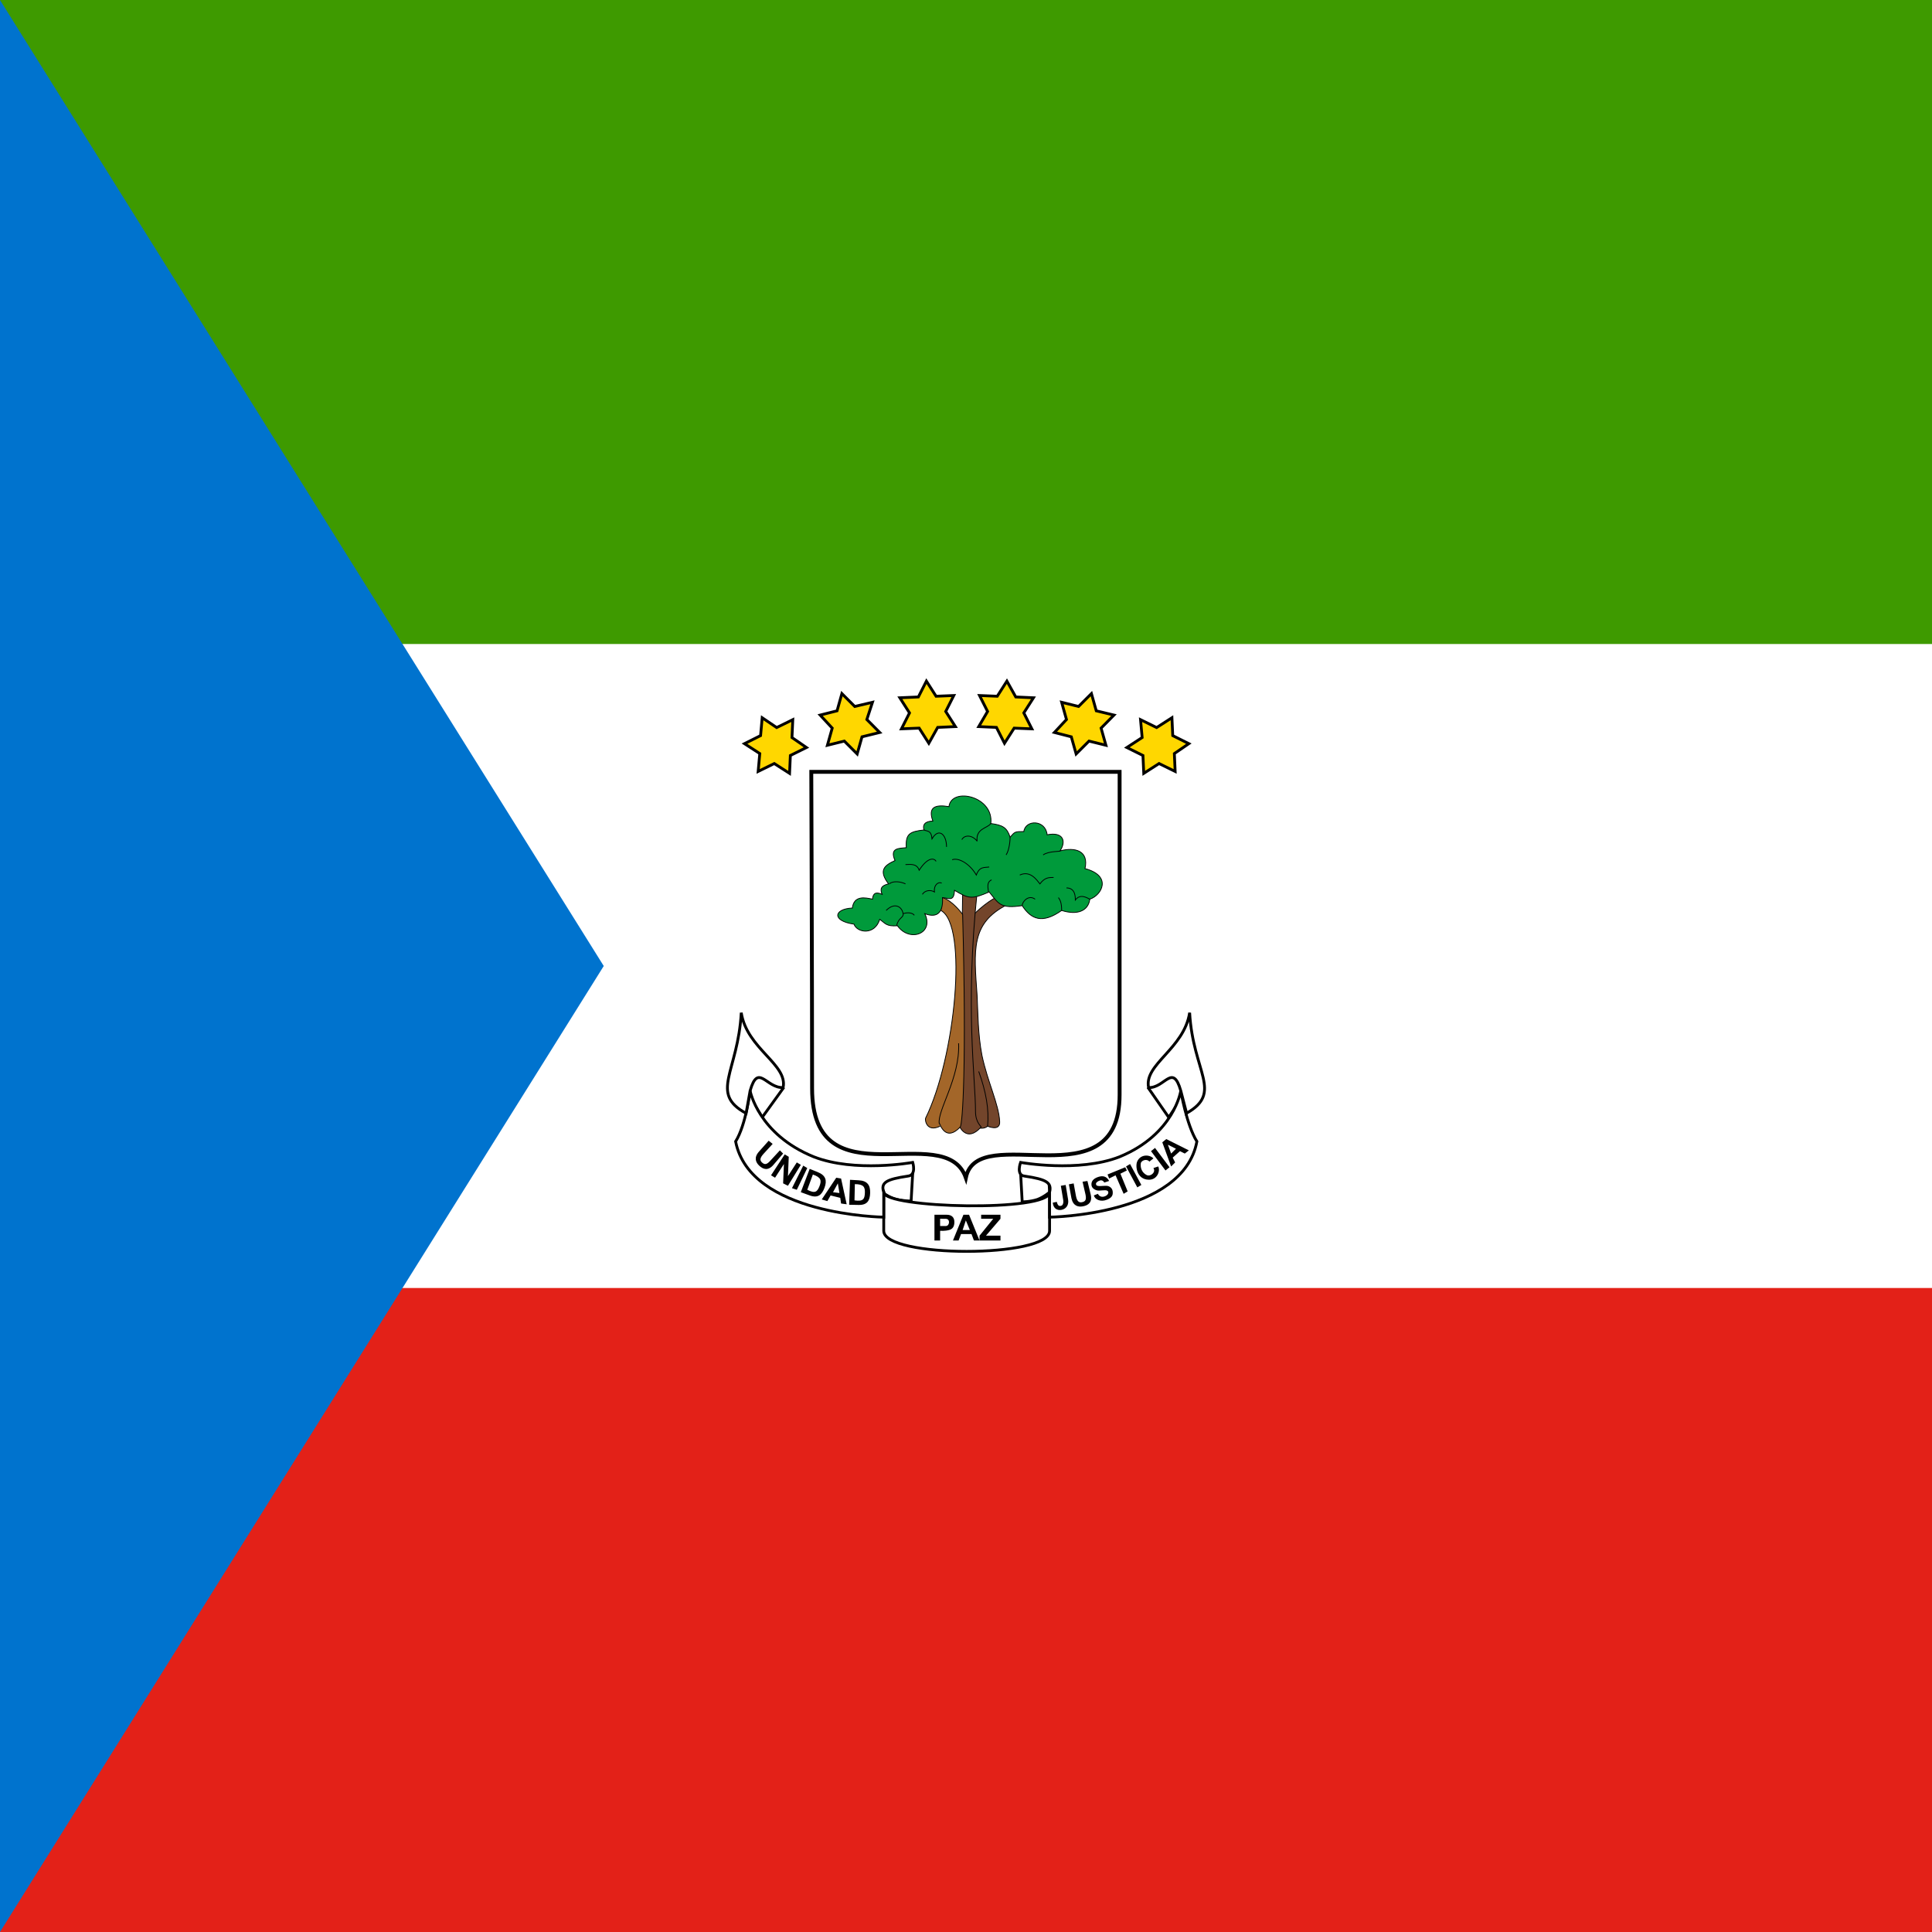
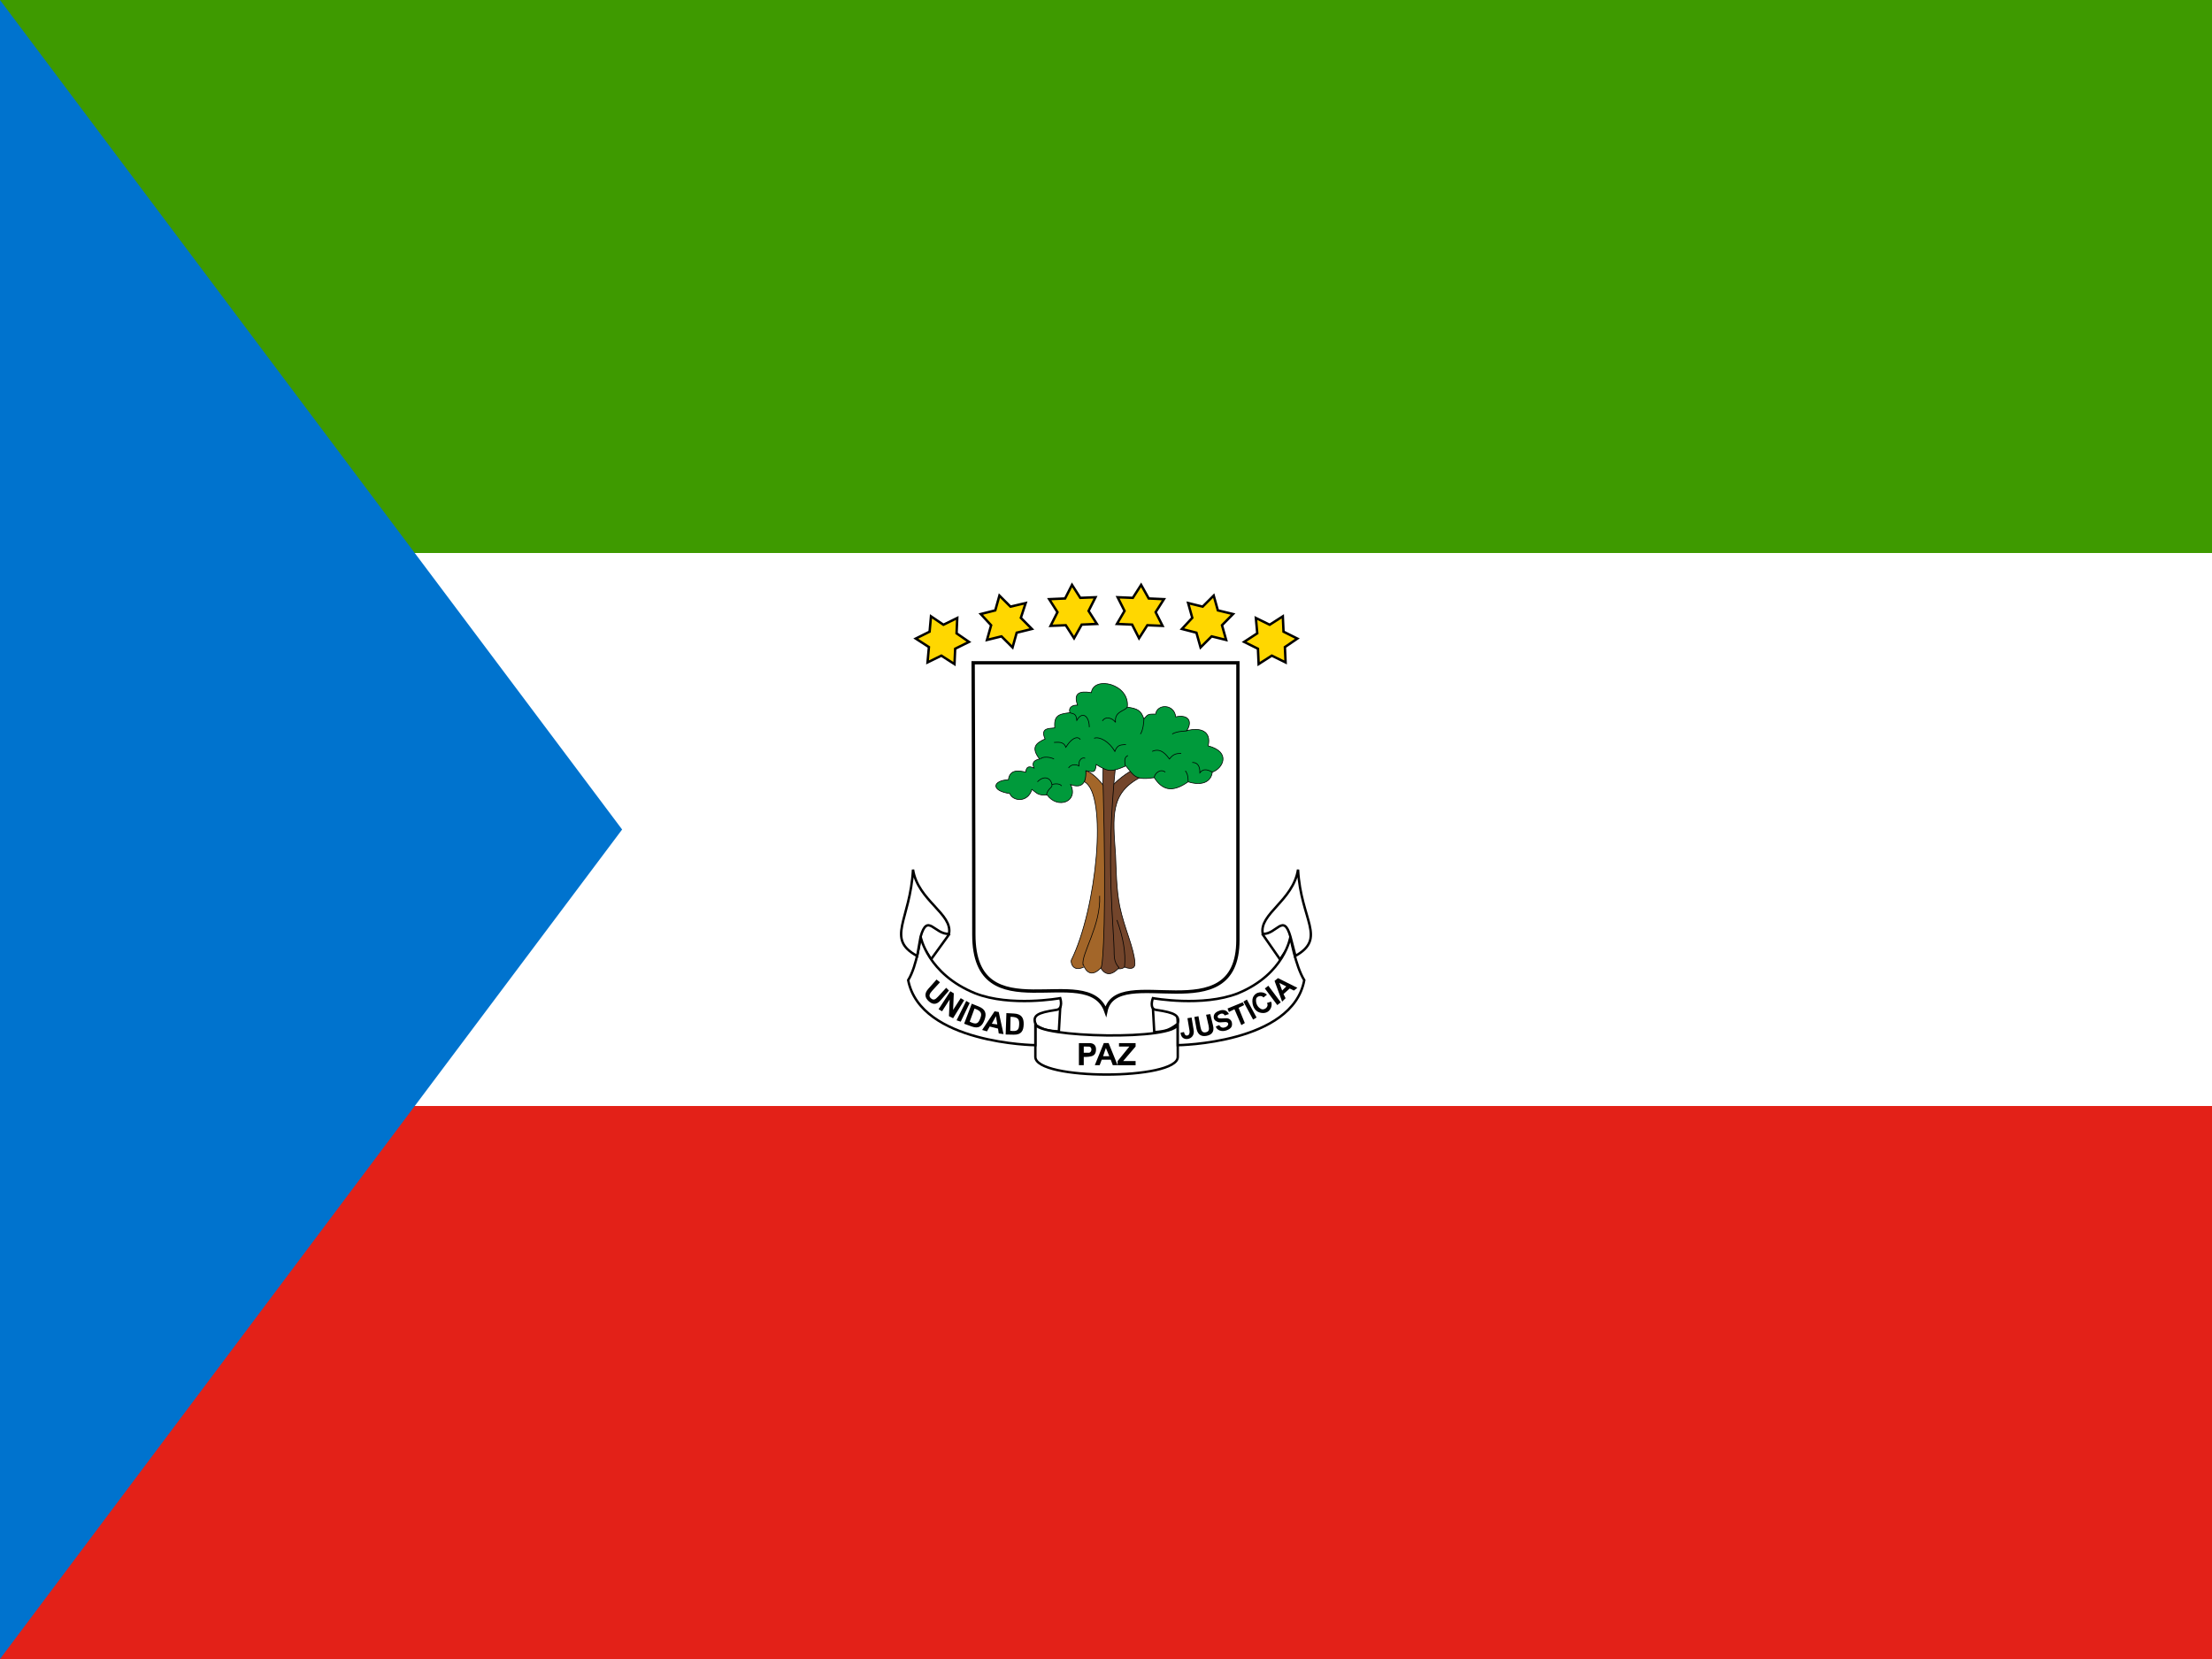
- <svg xmlns="http://www.w3.org/2000/svg" height="512" width="512" viewBox="0 0 512 512">
-   <path fill="#e32118" d="M0 0h512v512H0z" />
-   <path fill="#fff" d="M0 0h512v341.333H0z" />
-   <path fill="#3e9a00" d="M0 0h512v170.667H0z" />
-   <path d="M0 0v512l160-256z" fill="#0073ce" />
+ <svg xmlns="http://www.w3.org/2000/svg" height="480" width="640" viewBox="0 0 640 480">
+   <path fill="#e32118" d="M0 0h640v480H0z" />
+   <path fill="#fff" d="M0 0h640v320H0z" />
+   <path fill="#3e9a00" d="M0 0h640v160H0z" />
+   <path d="M0 0v480l180-240z" fill="#0073ce" />
  <g stroke="#000">
-     <path d="M215.001 204.544h81.707v85.59c0 28.8-37.547 6.613-40.747 21.973-5.547-15.787-40.747 7.04-40.747-23.68 0-29.867-.213-83.883-.213-83.883z" fill="#fff" stroke-width="1.024" />
-     <path d="M261.721 298.453s-1.067 1.067-2.987.214c-1.92-.854-2.133-54.827-2.133-54.827 4.267-4.693 7.68-6.187 7.68-6.187l2.56 2.134c-9.6 4.906-8.747 11.946-7.893 24.106.213 4.48.213 10.24 1.28 15.787 1.493 7.04 4.48 13.013 4.693 17.493.213 2.774-3.2 1.28-3.2 1.28z" fill="#73452b" stroke-width=".213" />
-     <path d="M255.108 236.373h3.84c-3.2 30.934-.427 49.28-.427 58.24 0 2.987 1.707 4.054 1.493 4.054-3.84 4.266-5.76-.214-5.76-.214z" fill="#73452b" stroke-width=".213" />
-     <path d="M249.134 298.453c-3.626 1.707-4.053-1.706-3.84-2.133 7.894-16 11.307-51.2 4.054-55.04l.426-3.413c2.774.853 5.334 4.48 5.334 4.48 1.066 39.466 0 55.68-.64 56.32-3.84 4.053-5.334-.64-5.547-1.067" fill="#a36629" stroke-width=".213" />
-     <path d="M248.921 297.813c-.64-3.413 5.547-12.16 5.12-21.333M259.374 283.947c1.92 5.333 2.774 10.026 2.347 14.506" fill="none" stroke-width=".213" />
-     <path d="M267.694 221.867c1.28-1.494 1.28-1.494 3.627-1.494.427-3.2 5.76-3.2 6.187.854 4.266-.854 5.12 1.706 3.413 4.266 4.053-1.066 7.68 0 6.613 4.694 7.254 1.92 4.48 7.04 1.28 8.106-.426 3.2-3.413 4.267-7.466 2.987-5.12 3.627-8.107 2.347-10.454-1.28-5.76.853-6.186-.427-8.746-3.627-4.48 1.92-5.334 1.92-9.174-.426-.213 2.986-1.28 2.133-3.2 1.92.214 3.84-1.28 5.546-4.693 4.266 2.56 5.334-4.053 7.68-7.253 3.2-2.987.214-3.2-.64-4.694-1.706-1.28 4.266-5.973 3.626-6.826 1.28-5.974-.854-5.334-4.054-.427-4.267.427-3.413 3.413-2.773 5.333-2.347.214-2.133 1.494-1.706 2.56-1.28-.64-1.493-.213-2.346 1.707-2.773-2.773-3.627-1.067-4.907 1.707-6.187-1.494-3.413 1.066-3.2 2.986-3.413-.213-3.627.854-4.267 4.694-4.693-.427-1.28.213-2.347 2.346-2.347-1.28-3.627.427-4.459 4.267-3.84.64-5.27 11.947-2.773 11.093 4.48 3.2.427 4.267 1.067 5.12 3.627z" fill="#009a3b" stroke-width=".213" />
+     <path d="M281.563 191.76h76.6V272c0 27-35.2 6.2-38.2 20.6-5.2-14.8-38.2 6.6-38.2-22.2 0-28-.2-78.64-.2-78.64z" fill="#fff" stroke-width=".96" />
+     <path d="M325.363 279.8s-1 1-2.8.2c-1.8-.8-2-51.4-2-51.4 4-4.4 7.2-5.8 7.2-5.8l2.4 2c-9 4.6-8.2 11.2-7.4 22.6.2 4.2.2 9.6 1.2 14.8 1.4 6.6 4.2 12.2 4.4 16.4.2 2.6-3 1.2-3 1.2z" fill="#73452b" stroke-width=".2" />
+     <path d="M319.163 221.6h3.6c-3 29-.4 46.2-.4 54.6 0 2.8 1.6 3.8 1.4 3.8-3.6 4-5.4-.2-5.4-.2z" fill="#73452b" stroke-width=".2" />
+     <path d="M313.563 279.8c-3.4 1.6-3.8-1.6-3.6-2 7.4-15 10.6-48 3.8-51.6l.4-3.2c2.6.8 5 4.2 5 4.2 1 37 0 52.2-.6 52.8-3.6 3.8-5-.6-5.2-1" fill="#a36629" stroke-width=".2" />
+     <path d="M313.363 279.2c-.6-3.2 5.2-11.4 4.8-20M323.163 266.2c1.8 5 2.6 9.4 2.2 13.6" fill="none" stroke-width=".2" />
+     <path d="M330.963 208c1.2-1.4 1.2-1.4 3.4-1.4.4-3 5.4-3 5.8.8 4-.8 4.8 1.6 3.2 4 3.8-1 7.2 0 6.2 4.4 6.8 1.8 4.2 6.6 1.2 7.6-.4 3-3.2 4-7 2.8-4.8 3.4-7.6 2.2-9.8-1.2-5.4.8-5.8-.4-8.2-3.4-4.2 1.8-5 1.8-8.6-.4-.2 2.8-1.2 2-3 1.8.2 3.6-1.2 5.2-4.4 4 2.4 5-3.8 7.2-6.8 3-2.8.2-3-.6-4.4-1.6-1.2 4-5.6 3.4-6.4 1.2-5.6-.8-5-3.8-.4-4 .4-3.2 3.2-2.6 5-2.2.2-2 1.4-1.6 2.4-1.2-.6-1.4-.2-2.2 1.6-2.6-2.6-3.4-1-4.6 1.6-5.8-1.4-3.2 1-3 2.8-3.2-.2-3.4.8-4 4.4-4.4-.4-1.2.2-2.2 2.2-2.2-1.2-3.4.4-4.18 4-3.6.6-4.94 11.2-2.6 10.4 4.2 3 .4 4 1 4.8 3.4z" fill="#009a3b" stroke-width=".2" />
    <g fill="none">
-       <path d="M244.868 219.947c.853.426 1.92 0 2.133 2.346 1.707-2.986 3.84-1.28 3.84 2.134M262.574 218.24c-.853 1.28-4.053 1.28-3.626 4.693-1.067-1.493-3.2-1.92-4.054-.426M267.694 221.867c0 .853-.213 3.413-1.066 4.693M280.921 225.493c.213.214-2.987 0-4.48 1.067M288.814 238.293c-.853-.426-2.56-1.493-3.84.214 0-.854 0-3.2-2.346-3.2M281.348 241.28c0-2.133-.427-2.773-.854-3.413M274.308 238.293c-1.707-1.28-3.414.64-3.414 1.707M261.934 236.373c0-.853-.64-2.56.854-3.2M237.614 245.333c.427-2.133 1.92-2.133 1.707-3.2-.213-1.706-2.133-3.2-4.48-.853M239.321 242.133c1.28-.426 2.56-.213 2.987.427M235.694 234.24c.854-.853 2.987-.64 4.267 0M239.961 229.12c1.067 0 2.987-.427 3.627 1.493 2.346-3.626 4.053-3.2 4.48-2.346M252.334 227.84c1.707-.64 4.694 1.067 6.4 4.053.854-2.346 2.134-1.92 3.414-2.133M270.254 231.893c2.774-1.28 4.48 1.28 5.334 2.347 1.28-1.707 2.346-1.707 3.626-1.707M244.441 237.013c.64-1.066 2.133-1.28 3.2-.64-.213-1.92 1.067-2.773 1.92-2.346" stroke-width=".213" />
+       <path d="M309.563 206.2c.8.4 1.8 0 2 2.2 1.6-2.8 3.6-1.2 3.6 2M326.163 204.6c-.8 1.2-3.8 1.2-3.4 4.4-1-1.4-3-1.8-3.8-.4M330.963 208c0 .8-.2 3.2-1 4.4M343.363 211.4c.2.2-2.8 0-4.2 1M350.763 223.4c-.8-.4-2.4-1.4-3.6.2 0-.8 0-3-2.2-3M343.763 226.2c0-2-.4-2.6-.8-3.2M337.163 223.4c-1.6-1.2-3.2.6-3.2 1.6M325.563 221.6c0-.8-.6-2.4.8-3M302.763 230c.4-2 1.8-2 1.6-3-.2-1.6-2-3-4.2-.8M304.363 227c1.2-.4 2.4-.2 2.8.4M300.963 219.6c.8-.8 2.8-.6 4 0M304.963 214.8c1 0 2.8-.4 3.4 1.4 2.2-3.4 3.8-3 4.2-2.2M316.563 213.6c1.6-.6 4.4 1 6 3.8.8-2.2 2-1.8 3.2-2M333.363 217.4c2.6-1.2 4.2 1.2 5 2.2 1.2-1.6 2.2-1.6 3.4-1.6M309.163 222.2c.6-1 2-1.2 3-.6-.2-1.8 1-2.6 1.8-2.2" stroke-width=".2" />
    </g>
    <g fill="gold" stroke-width="3.5">
-       <path d="M253.188 192.555l-4.694.213-2.346 4.203-2.56-4.011-4.694.192 2.134-4.224-2.56-4.01 4.906-.214 2.134-4.203 2.56 4.011 4.693-.192-2.133 4.224zM233.134 194.112l-4.693 1.152-1.28 4.544-3.413-3.413-4.48 1.109 1.28-4.544-3.2-3.456 4.48-1.13 1.28-4.566 3.413 3.413 4.693-1.109-1.493 4.565zM213.721 198.101l-4.267 2.112-.213 4.736-4.053-2.602-4.267 2.09.427-4.736-4.054-2.624 4.267-2.133.427-4.736 3.84 2.603 4.266-2.091-.213 4.736zM259.374 192.555l4.694.213 2.133 4.203 2.56-4.011 4.693.192-2.133-4.224 2.56-4.01-4.693-.214-2.347-4.203-2.56 4.011-4.693-.192 2.133 4.224zM279.428 194.112l4.48 1.152 1.28 4.544 3.413-3.413 4.48 1.109-1.28-4.544 3.413-3.456-4.693-1.13-1.28-4.566-3.413 3.413-4.48-1.109 1.28 4.565zM298.628 198.101l4.266 2.112.214 4.736 4.053-2.602 4.267 2.09-.214-4.736 3.84-2.624-4.266-2.133-.214-4.736-4.053 2.603-4.267-2.091.427 4.736z" stroke-width=".747" />
+       <path d="M317.363 180.52l-4.4.2-2.2 3.94-2.4-3.76-4.4.18 2-3.96-2.4-3.76 4.6-.2 2-3.94 2.4 3.76 4.4-.18-2 3.96zM298.563 181.98l-4.4 1.08-1.2 4.26-3.2-3.2-4.2 1.04 1.2-4.26-3-3.24 4.2-1.06 1.2-4.28 3.2 3.2 4.4-1.04-1.4 4.28zM280.363 185.72l-4 1.98-.2 4.44-3.8-2.44-4 1.96.4-4.44-3.8-2.46 4-2 .4-4.44 3.6 2.44 4-1.96-.2 4.44zM323.163 180.52l4.4.2 2 3.94 2.4-3.76 4.4.18-2-3.96 2.4-3.76-4.4-.2-2.2-3.94-2.4 3.76-4.4-.18 2 3.96zM341.963 181.98l4.2 1.08 1.2 4.26 3.2-3.2 4.2 1.04-1.2-4.26 3.2-3.24-4.4-1.06-1.2-4.28-3.2 3.2-4.2-1.04 1.2 4.28zM359.963 185.72l4 1.98.2 4.44 3.8-2.44 4 1.96-.2-4.44 3.6-2.46-4-2-.2-4.44-3.8 2.44-4-1.96.4 4.44z" stroke-width=".7" />
    </g>
    <g>
      <g fill="#fff" stroke-width="3.5">
-         <path d="M304.388 288.427l5.333 7.68 4.907-7.254-3.414-6.186zM270.468 310.827l.426 7.68s2.134 0 4.054-.64c1.706-.64 3.2-1.92 3.2-1.92l-.214-4.054zM241.881 310.827l-.427 7.466s-1.92 0-3.84-.426c-1.706-.427-3.2-1.494-3.2-1.494l-2.133-5.12zM207.534 288.427l-5.546 7.68-5.974-9.814 4.48-4.693z" stroke-width=".747" />
-         <path d="M234.201 326.187c0 7.253 43.947 7.253 43.947 0v-10.24c0 5.333-43.947 4.266-43.947 0z" stroke-width=".747" />
-         <path d="M194.948 302.507c3.84 19.626 39.253 20.053 39.253 20.053v-6.613c-.853-2.56.64-3.414 6.4-4.267 2.347-.213 1.28-3.627 1.28-3.627s-15.36 2.774-26.24-1.493c-14.72-5.973-16.853-17.493-16.853-17.493s-1.067 8.96-3.84 13.44zM317.188 302.507c-3.627 19.626-39.04 20.053-39.04 20.053v-6.613c.64-2.56-.854-3.414-6.614-4.267-2.346-.213-1.066-3.627-1.066-3.627s15.36 2.774 26.24-1.493c14.506-5.973 16.213-17.493 16.213-17.493s1.493 8.96 4.267 13.44z" stroke-width=".747" />
-         <path d="M197.721 295.04c-9.813-5.333-2.133-10.88-1.28-26.667 1.493 9.6 12.373 13.654 11.093 19.84-4.48.214-6.613-6.613-8.746.854l-1.067 5.973zM314.414 295.04c9.814-5.547 1.707-10.88.854-26.667-1.494 9.6-12.16 13.654-10.88 19.84 4.266.214 6.4-6.613 8.533.854l1.493 5.76z" stroke-width=".747" />
+         <path d="M365.363 270.4l5 7.2 4.6-6.8-3.2-5.8zM333.563 291.4l.4 7.2s2 0 3.8-.6c1.6-.6 3-1.8 3-1.8l-.2-3.8zM306.763 291.4l-.4 7s-1.8 0-3.6-.4c-1.6-.4-3-1.4-3-1.4l-2-4.8zM274.563 270.4l-5.2 7.2-5.6-9.2 4.2-4.4z" stroke-width=".7" />
+         <path d="M299.563 305.8c0 6.8 41.2 6.8 41.2 0v-9.6c0 5-41.2 4-41.2 0z" stroke-width=".7" />
+         <path d="M262.763 283.6c3.6 18.4 36.8 18.8 36.8 18.8v-6.2c-.8-2.4.6-3.2 6-4 2.2-.2 1.2-3.4 1.2-3.4s-14.4 2.6-24.6-1.4c-13.8-5.6-15.8-16.4-15.8-16.4s-1 8.4-3.6 12.6zM377.363 283.6c-3.4 18.4-36.6 18.8-36.6 18.8v-6.2c.6-2.4-.8-3.2-6.2-4-2.2-.2-1-3.4-1-3.4s14.4 2.6 24.6-1.4c13.6-5.6 15.2-16.4 15.2-16.4s1.4 8.4 4 12.6z" stroke-width=".7" />
+         <path d="M265.363 276.6c-9.2-5-2-10.2-1.2-25 1.4 9 11.6 12.8 10.4 18.6-4.2.2-6.2-6.2-8.2.8l-1 5.6zM374.763 276.6c9.2-5.2 1.6-10.2.8-25-1.4 9-11.4 12.8-10.2 18.6 4 .2 6-6.2 8 .8l1.4 5.4z" stroke-width=".7" />
      </g>
      <g stroke="none">
-         <path d="M203.694 302.293l1.067.854-2.347 2.56c-.939 1.024-1.166 1.702-.514 2.326.81.774 1.38.505 2.221-.406l2.56-2.774.853.854-2.557 2.984c-1.389 1.62-2.678 1.25-3.759.24-.942-.88-1.482-2.156-.097-3.724l2.582-2.901zM207.961 305.92l1.067.64-.214 5.12 2.347-3.627 1.067.64-3.414 5.547-1.28-.64.214-5.12-2.347 3.627-1.067-.64zM209.881 314.88l2.987-5.973 1.066.64-2.773 5.76zM214.574 309.76l-2.355 6.182 2.355.858c2.196.8 3.226-.166 3.924-2.022.704-1.888.396-3.277-1.799-4.16l-2.125-.858zm.845 1.498c2.208.768 2.343 1.606 1.741 3.123-.582 1.44-1.126 2.003-3.226.921l1.485-4.044zM221.614 312.107l-3.84 5.76 1.485.435.858-1.498 2.56.64.217 1.498 1.485.205-1.485-6.823-1.28-.217zm.423 1.497l.422 2.56-1.702-.217 1.28-2.343zM225.262 312.661l-.23 6.612 2.51.049c2.335.044 2.998-1.2 3.055-3.181.058-2.016-.684-3.233-3.05-3.353l-2.285-.127zm1.28 1.147c2.34.01 2.74.756 2.658 2.389-.078 1.551-.417 2.258-2.749 1.913l.092-4.302zM247.641 321.92v6.822h1.498v-2.56s1.28.077 2.342-.204c.838-.218 1.42-.756 1.44-2.08.02-1.3-.736-1.978-2.042-1.978h-3.242zm1.498 1.062l1.504.02c1.254 0 1.017 1.9.038 1.9h-1.542v-1.92zM255.321 321.92l-2.778 6.822h1.498l.64-1.702h2.778l.64 1.702h1.484l-2.773-6.826h-1.493zm.64 1.498l1.062 2.56h-1.92l.858-2.56zM259.588 327.467l3.626-4.48h-3.2v-1.067h5.12v1.067l-3.84 4.48h3.84v1.28h-5.546zM281.134 314.24l1.28-.213.64 3.84c.228 1.365-.396 2.296-1.368 2.655-1.107.408-2.519.035-2.685-1.802l1.067-.213c.248 1.099.69 1.194 1.202 1.022.406-.137.616-.777.504-1.449zM283.268 313.856l1.263-.24.584 3.196c.25 1.367.68 1.949 1.568 1.794 1.104-.193 1.225-.811.99-2.03l-.785-3.408 1.292-.195.858 3.546c.501 2.074-.582 2.896-2.037 3.168-1.267.237-2.614-.085-3.055-2.13zM289.881 316.8l1.067-.427c.523.94 1.34.892 1.974.611.882-.39.983-1.16.547-1.421-.622-.372-2.106.156-2.905-.136-.956-.348-1.366-.886-1.318-1.713.06-.995.935-1.543 1.887-1.838 1.066-.33 2.118-.214 2.801 1.084l-1.28.427c-.416-.701-.952-.668-1.428-.444-.398.189-1.02.542-.688 1.111.273.465 1.84.163 2.667.197.854.035 1.544.605 1.66 1.426.16 1.146-.264 1.766-1.588 2.282-1.635.638-3.11-.076-3.396-1.159zM295.641 311.467l-1.707.853-.426-1.067 4.693-1.92.427.854-1.707.853 1.92 4.693-1.067.64zM298.414 309.12l1.067-.64 2.987 5.547-1.067.64zM305.668 309.547l1.28-.427c.602 1.265-.302 3.566-2.512 3.519-3.235-.07-3.585-3.633-3.077-4.808.855-1.974 3.248-1.936 4.309-.844l-1.067.853c-.676-.868-2.179-.32-2.28.477-.166 1.303.408 2.515 1.572 3.09.988.487 2.51-.738 1.775-1.86zM305.028 305.067l1.066-.854 3.84 5.12-1.066.854zM309.081 301.867l-1.062.857 2.342 6.4 1.062-1.062-.64-1.28 1.92-1.715 1.28.64 1.076-.845-5.978-2.995zm.422 1.497l2.138 1.063-1.28 1.28-.858-2.343z" />
+         <path d="M270.963 283.4l1 .8-2.2 2.4c-.88.96-1.093 1.596-.481 2.181.759.726 1.293.474 2.081-.381l2.4-2.6.8.8-2.397 2.798c-1.302 1.519-2.51 1.171-3.524.224-.883-.824-1.39-2.02-.09-3.49l2.42-2.72zM274.963 286.8l1 .6-.2 4.8 2.2-3.4 1 .6-3.2 5.2-1.2-.6.2-4.8-2.2 3.4-1-.6zM276.763 295.2l2.8-5.6 1 .6-2.6 5.4zM281.163 290.4l-2.208 5.796 2.208.804c2.058.75 3.024-.156 3.678-1.896.66-1.77.372-3.072-1.686-3.9l-1.992-.804zm.792 1.404c2.07.72 2.196 1.506 1.632 2.928-.546 1.35-1.056 1.878-3.024.864l1.392-3.792zM287.763 292.6l-3.6 5.4 1.392.408.804-1.404 2.4.6.204 1.404 1.392.192-1.392-6.396-1.2-.204zm.396 1.404l.396 2.4-1.596-.204 1.2-2.196zM291.183 293.12l-.216 6.198 2.354.046c2.188.042 2.81-1.124 2.864-2.982.054-1.89-.642-3.03-2.86-3.143l-2.141-.12zm1.201 1.075c2.193.01 2.568.71 2.49 2.24-.073 1.454-.39 2.117-2.576 1.793l.086-4.033zM312.163 301.8v6.396h1.404v-2.4s1.2.072 2.196-.192c.786-.204 1.332-.708 1.35-1.95.018-1.218-.69-1.854-1.914-1.854h-3.04zm1.404.996l1.41.018c1.176 0 .954 1.782.036 1.782h-1.446v-1.8zM319.363 301.8l-2.604 6.396h1.404l.6-1.596h2.604l.6 1.596h1.392l-2.6-6.4h-1.4zm.6 1.404l.996 2.4h-1.8l.804-2.4zM323.363 307l3.4-4.2h-3v-1h4.8v1l-3.6 4.2h3.6v1.2h-5.2zM343.563 294.6l1.2-.2.6 3.6c.214 1.28-.371 2.153-1.282 2.489-1.038.383-2.362.033-2.518-1.689l1-.2c.233 1.03.648 1.12 1.128.958.38-.128.577-.728.472-1.358zM345.563 294.24l1.185-.225.548 2.996c.234 1.282.636 1.827 1.47 1.682 1.034-.18 1.148-.76.928-1.902l-.736-3.196 1.211-.183.804 3.324c.47 1.945-.546 2.716-1.91 2.97-1.187.222-2.45-.08-2.864-1.997zM351.763 297l1-.4c.491.881 1.256.836 1.851.573.827-.366.922-1.088.513-1.333-.583-.349-1.974.147-2.723-.127-.896-.327-1.281-.831-1.235-1.606.055-.933.876-1.446 1.769-1.723.999-.31 1.985-.2 2.625 1.016l-1.2.4c-.39-.657-.893-.626-1.339-.416-.373.177-.957.508-.644 1.042.255.436 1.725.153 2.5.184.8.033 1.447.567 1.555 1.338.151 1.073-.246 1.655-1.488 2.139-1.533.598-2.916-.072-3.183-1.087zM357.163 292l-1.6.8-.4-1 4.4-1.8.4.8-1.6.8 1.8 4.4-1 .6zM359.763 289.8l1-.6 2.8 5.2-1 .6zM366.563 290.2l1.2-.4c.565 1.186-.283 3.343-2.355 3.299-3.032-.065-3.36-3.406-2.884-4.508.801-1.85 3.045-1.815 4.04-.791l-1 .8c-.634-.813-2.043-.3-2.138.447-.155 1.222.382 2.358 1.474 2.897.926.457 2.352-.692 1.663-1.744zM365.963 286l1-.8 3.6 4.8-1 .8zM369.763 283l-.996.804 2.196 6 .996-.996-.6-1.2 1.8-1.608 1.2.6 1.008-.792-5.604-2.808zm.396 1.404l2.004.996-1.2 1.2-.804-2.196z" />
      </g>
    </g>
  </g>
</svg>
